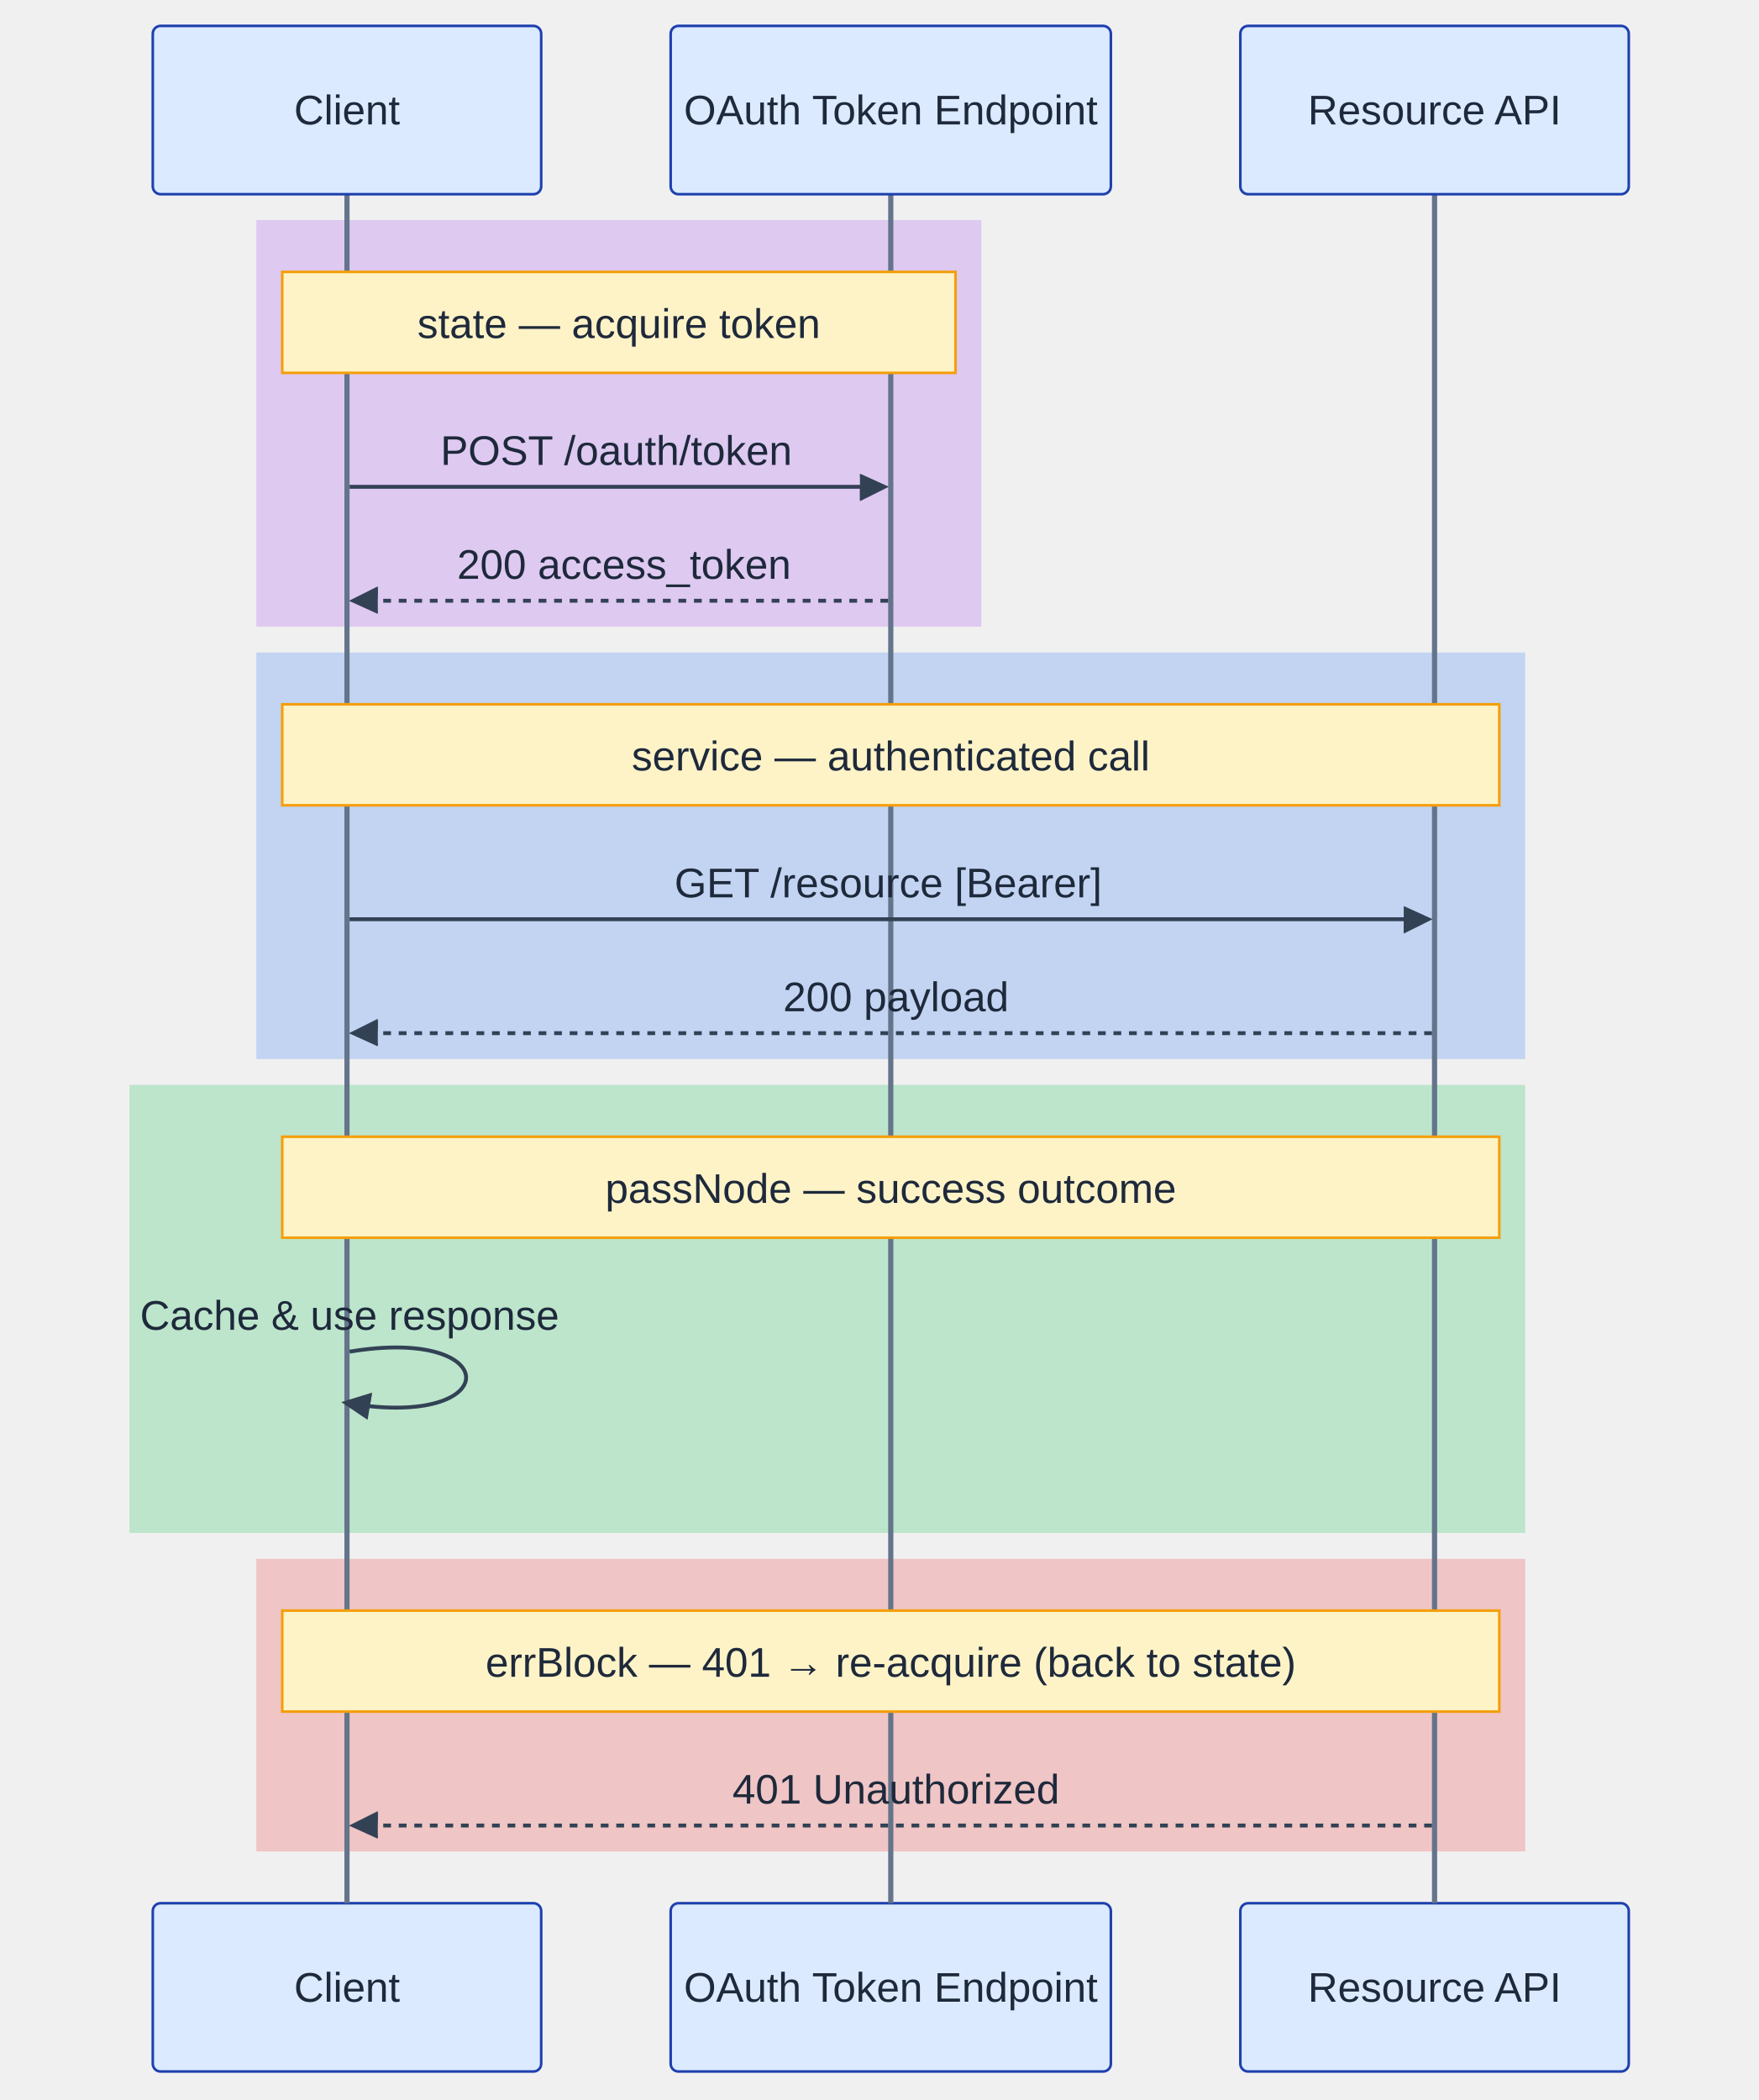
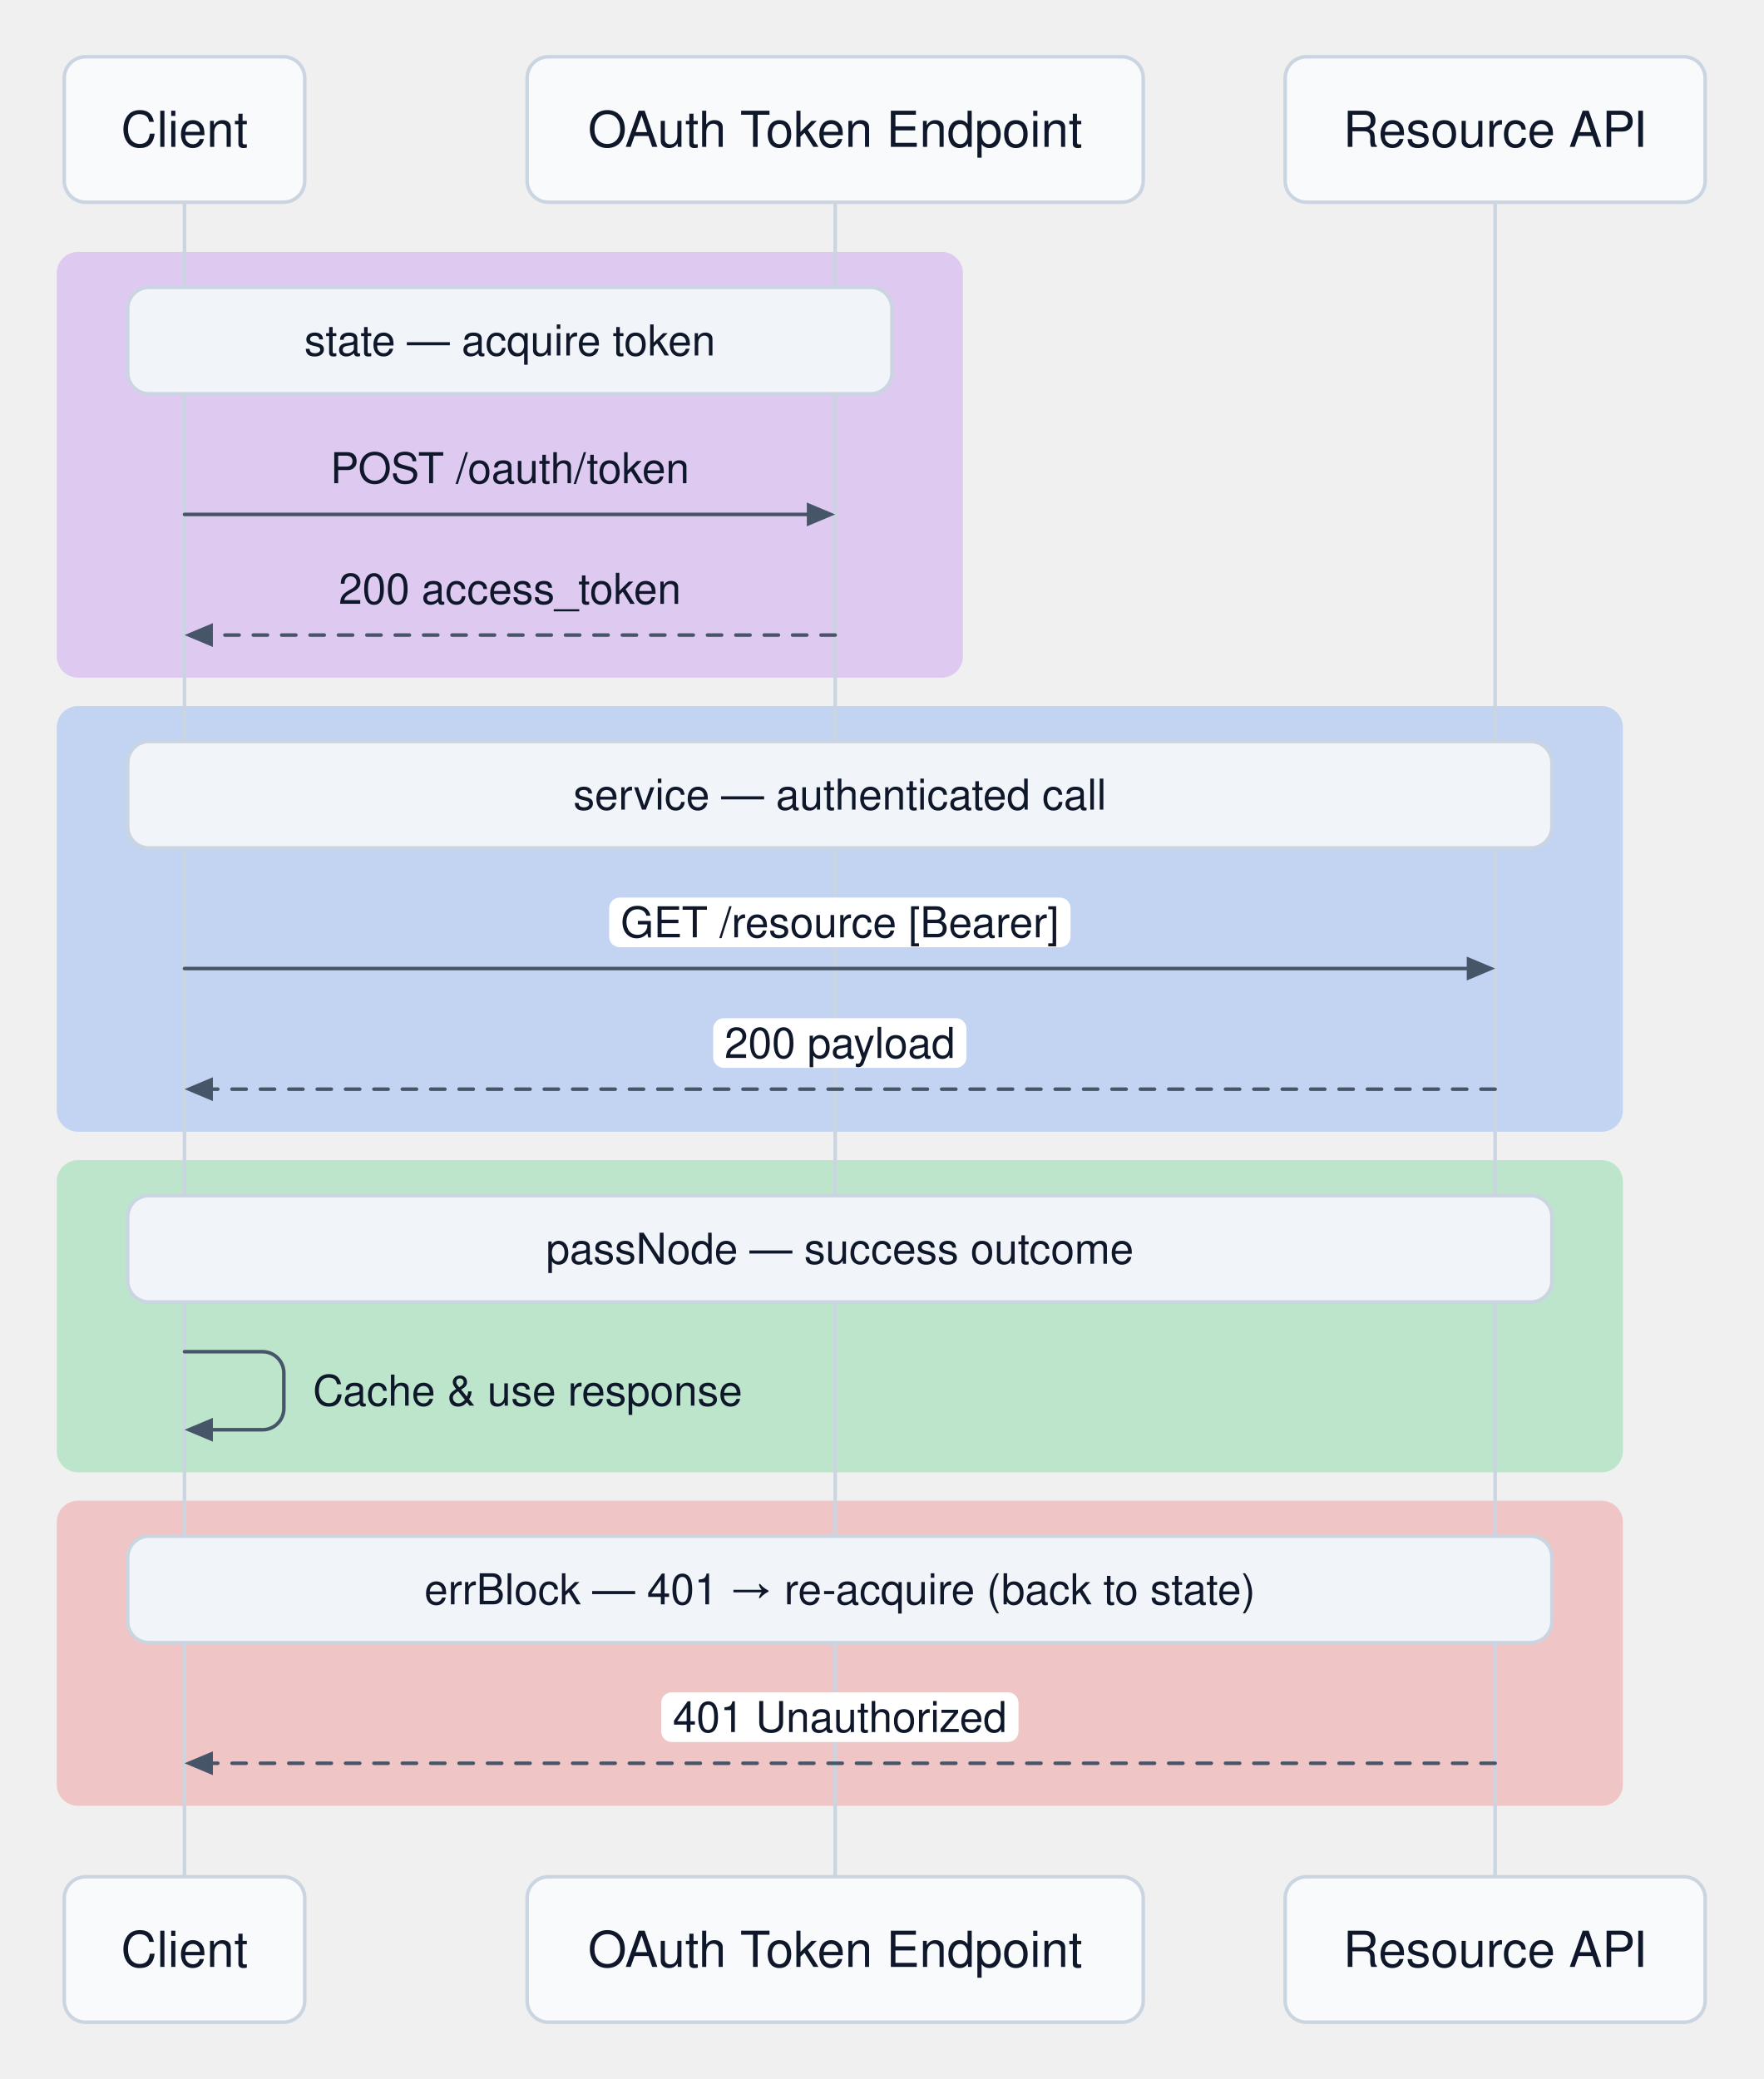
- <svg xmlns="http://www.w3.org/2000/svg" id="my-svg" width="100%" style="max-width: 679px; background-color: transparent;" viewBox="-59 -10 679 811" role="graphics-document document" aria-roledescription="sequence">
-   <rect x="40" y="592" fill="rgba(239, 68, 68, 0.25)" width="490" height="113" class="rect" />
-   <rect x="-9" y="409" fill="rgba(34, 197, 94, 0.25)" width="539" height="173" class="rect" />
-   <rect x="40" y="242" fill="rgba(59, 130, 246, 0.25)" width="490" height="157" class="rect" />
-   <rect x="40" y="75" fill="rgba(168, 85, 247, 0.25)" width="280" height="157" class="rect" />
-   <g>
-     <rect x="420" y="725" fill="#eaeaea" stroke="#666" width="150" height="65" name="API" rx="3" ry="3" class="actor actor-bottom" />
-     <text x="495" y="757.5" dominant-baseline="central" alignment-baseline="central" class="actor actor-box" style="text-anchor: middle; font-size: 16px; font-weight: 400;">
-       <tspan x="495" dy="0">Resource API</tspan>
-     </text>
-   </g>
-   <g>
-     <rect x="200" y="725" fill="#eaeaea" stroke="#666" width="170" height="65" name="Token" rx="3" ry="3" class="actor actor-bottom" />
-     <text x="285" y="757.5" dominant-baseline="central" alignment-baseline="central" class="actor actor-box" style="text-anchor: middle; font-size: 16px; font-weight: 400;">
-       <tspan x="285" dy="0">OAuth Token Endpoint</tspan>
-     </text>
-   </g>
-   <g>
-     <rect x="0" y="725" fill="#eaeaea" stroke="#666" width="150" height="65" name="Client" rx="3" ry="3" class="actor actor-bottom" />
-     <text x="75" y="757.5" dominant-baseline="central" alignment-baseline="central" class="actor actor-box" style="text-anchor: middle; font-size: 16px; font-weight: 400;">
-       <tspan x="75" dy="0">Client</tspan>
-     </text>
-   </g>
-   <g>
-     <line id="actor2" x1="495" y1="65" x2="495" y2="725" class="actor-line 200" stroke-width="0.5px" stroke="#999" name="API" />
-     <g id="root-2">
-       <rect x="420" y="0" fill="#eaeaea" stroke="#666" width="150" height="65" name="API" rx="3" ry="3" class="actor actor-top" />
-       <text x="495" y="32.5" dominant-baseline="central" alignment-baseline="central" class="actor actor-box" style="text-anchor: middle; font-size: 16px; font-weight: 400;">
-         <tspan x="495" dy="0">Resource API</tspan>
-       </text>
+ <svg xmlns="http://www.w3.org/2000/svg" class="pele pele-sequence" viewBox="0 0 497 586" width="497" height="586" style="max-width:100%;height:auto;--_bg:#FFFFFF;--_fg:#0F172A;--_m:#475569;--_l:#475569;--_s:#F8FAFC;--_a:#F1F5F9;--_b:#CBD5E1;--_c:#1E40AF;color:#0F172A;--_r:6px;--_fm:Menlo, Consolas, monospace;font:14px sans-serif;letter-spacing:normal;word-spacing:normal;text-transform:none;direction:ltr;font-family:Helvetica Neue, Helvetica, Arial, sans-serif" fill="#0F172A" role="graphics-document document" aria-roledescription="sequence">
+   <g transform="translate(52,16)">
+     <g class="pele-rects" fill="#F1F5F9">
+       <rect class="pele-rect" x="-36" y="407" width="441.39" height="86" style="rx:6px;fill:rgba(239, 68, 68, 0.25);" />
+       <rect class="pele-rect" x="-36" y="311" width="441.39" height="88" style="rx:6px;fill:rgba(34, 197, 94, 0.25);" />
+       <rect class="pele-rect" x="-36" y="183" width="441.39" height="120" style="rx:6px;fill:rgba(59, 130, 246, 0.25);" />
+       <rect class="pele-rect" x="-36" y="55" width="255.39" height="120" style="rx:6px;fill:rgba(168, 85, 247, 0.25);" />
+     </g>
+     <g class="pele-lifelines" fill="none" stroke="#CBD5E1">
+       <path class="pele-lifeline" data-id="Client" d="M0,41V513" />
+       <path class="pele-lifeline" data-id="Token" d="M183.39,41V513" />
+       <path class="pele-lifeline" data-id="API" d="M369.39,41V513" />
+     </g>
+     <g class="pele-edges" fill="none" stroke="#475569" stroke-linecap="round">
+       <g class="pele-edge pele-message" data-id="i2">
+         <path d="M0,129H176.39" />
+         <path class="pele-marker" d="M183.39,129L175.39,132.36L175.39,125.64Z" fill="#475569" stroke="none" />
+       </g>
+       <g class="pele-edge pele-message" data-id="i3">
+         <path d="M183.39,163H7" stroke-dasharray="4 4" />
+         <path class="pele-marker" d="M0,163L8,159.64L8,166.36Z" fill="#475569" stroke="none" />
+       </g>
+       <g class="pele-edge pele-message" data-id="i7">
+         <path d="M0,257H362.39" />
+         <path class="pele-marker" d="M369.39,257L361.39,260.36L361.39,253.64Z" fill="#475569" stroke="none" />
+       </g>
+       <g class="pele-edge pele-message" data-id="i8">
+         <path d="M369.39,291H7" stroke-dasharray="4 4" />
+         <path class="pele-marker" d="M0,291L8,287.64L8,294.36Z" fill="#475569" stroke="none" />
+       </g>
+       <g class="pele-edge pele-message" data-id="i12">
+         <path d="M0,365H22A6,6 0 0 1 28,371V381A6,6 0 0 1 22,387H7" />
+         <path class="pele-marker" d="M0,387L8,383.64L8,390.36Z" fill="#475569" stroke="none" />
+       </g>
+       <g class="pele-edge pele-message" data-id="i16">
+         <path d="M369.39,481H7" stroke-dasharray="4 4" />
+         <path class="pele-marker" d="M0,481L8,477.64L8,484.36Z" fill="#475569" stroke="none" />
+       </g>
+     </g>
+     <g class="pele-edge-labels" font-size="12">
+       <g class="pele-edge-label" data-id="i2">
+         <text x="91.7" y="120.2" text-anchor="middle">POST /oauth/token</text>
+       </g>
+       <g class="pele-edge-label" data-id="i3">
+         <text x="91.7" y="154.2" text-anchor="middle">200 access_token</text>
+       </g>
+       <g class="pele-edge-label" data-id="i7">
+         <rect x="119.68" y="237" width="130.04" height="14" rx="3" fill="#FFFFFF" stroke="none" />
+         <text x="184.7" y="248.2" text-anchor="middle">GET /resource [Bearer]</text>
+       </g>
+       <g class="pele-edge-label" data-id="i8">
+         <rect x="149.01" y="271" width="71.38" height="14" rx="3" fill="#FFFFFF" stroke="none" />
+         <text x="184.7" y="282.2" text-anchor="middle">200 payload</text>
+       </g>
+       <g class="pele-edge-label" data-id="i12">
+         <text x="96.7" y="380.2" text-anchor="middle">Cache &amp; use response</text>
+       </g>
+       <g class="pele-edge-label" data-id="i16">
+         <rect x="134.34" y="461" width="100.72" height="14" rx="3" fill="#FFFFFF" stroke="none" />
+         <text x="184.7" y="472.2" text-anchor="middle">401 Unauthorized</text>
+       </g>
+     </g>
+     <g class="pele-notes" font-size="12" fill="#F1F5F9" stroke="#CBD5E1">
+       <g class="pele-note" data-id="i1">
+         <rect x="-16" y="65" width="215.39" height="30" style="rx:6px" />
+         <text class="pele-label" stroke="none" fill="#0F172A" x="91.7" y="84.2" text-anchor="middle">state — acquire token</text>
+       </g>
+       <g class="pele-note" data-id="i6">
+         <rect x="-16" y="193" width="401.39" height="30" style="rx:6px" />
+         <text class="pele-label" stroke="none" fill="#0F172A" x="184.7" y="212.2" text-anchor="middle">service — authenticated call</text>
+       </g>
+       <g class="pele-note" data-id="i11">
+         <rect x="-16" y="321" width="401.39" height="30" style="rx:6px" />
+         <text class="pele-label" stroke="none" fill="#0F172A" x="184.7" y="340.2" text-anchor="middle">passNode — success outcome</text>
+       </g>
+       <g class="pele-note" data-id="i15">
+         <rect x="-16" y="417" width="401.39" height="30" style="rx:6px" />
+         <text class="pele-label" stroke="none" fill="#0F172A" x="184.7" y="436.2" text-anchor="middle">errBlock — 401 → re-acquire (back to state)</text>
+       </g>
+     </g>
+     <g class="pele-nodes">
+       <g class="pele-node pele-actor pele-actor-participant pele-actor-footer" data-id="Client">
+         <rect x="-33.89" y="513" width="67.78" height="41" fill="#F8FAFC" stroke="#CBD5E1" style="rx:6px" />
+         <text class="pele-label" x="0" y="538.4" text-anchor="middle">Client</text>
+       </g>
+       <g class="pele-node pele-actor pele-actor-participant pele-actor-footer" data-id="Token">
+         <rect x="96.57" y="513" width="173.64" height="41" fill="#F8FAFC" stroke="#CBD5E1" style="rx:6px" />
+         <text class="pele-label" x="183.39" y="538.4" text-anchor="middle">OAuth Token Endpoint</text>
+       </g>
+       <g class="pele-node pele-actor pele-actor-participant pele-actor-footer" data-id="API">
+         <rect x="310.21" y="513" width="118.37" height="41" fill="#F8FAFC" stroke="#CBD5E1" style="rx:6px" />
+         <text class="pele-label" x="369.39" y="538.4" text-anchor="middle">Resource API</text>
+       </g>
+       <g class="pele-node pele-actor pele-actor-participant" data-id="Client">
+         <rect x="-33.89" y="0" width="67.78" height="41" fill="#F8FAFC" stroke="#CBD5E1" style="rx:6px" />
+         <text class="pele-label" x="0" y="25.4" text-anchor="middle">Client</text>
+       </g>
+       <g class="pele-node pele-actor pele-actor-participant" data-id="Token">
+         <rect x="96.57" y="0" width="173.64" height="41" fill="#F8FAFC" stroke="#CBD5E1" style="rx:6px" />
+         <text class="pele-label" x="183.39" y="25.4" text-anchor="middle">OAuth Token Endpoint</text>
+       </g>
+       <g class="pele-node pele-actor pele-actor-participant" data-id="API">
+         <rect x="310.21" y="0" width="118.37" height="41" fill="#F8FAFC" stroke="#CBD5E1" style="rx:6px" />
+         <text class="pele-label" x="369.39" y="25.4" text-anchor="middle">Resource API</text>
+       </g>
    </g>
  </g>
-   <g>
-     <line id="actor1" x1="285" y1="65" x2="285" y2="725" class="actor-line 200" stroke-width="0.5px" stroke="#999" name="Token" />
-     <g id="root-1">
-       <rect x="200" y="0" fill="#eaeaea" stroke="#666" width="170" height="65" name="Token" rx="3" ry="3" class="actor actor-top" />
-       <text x="285" y="32.5" dominant-baseline="central" alignment-baseline="central" class="actor actor-box" style="text-anchor: middle; font-size: 16px; font-weight: 400;">
-         <tspan x="285" dy="0">OAuth Token Endpoint</tspan>
-       </text>
-     </g>
-   </g>
-   <g>
-     <line id="actor0" x1="75" y1="65" x2="75" y2="725" class="actor-line 200" stroke-width="0.5px" stroke="#999" name="Client" />
-     <g id="root-0">
-       <rect x="0" y="0" fill="#eaeaea" stroke="#666" width="150" height="65" name="Client" rx="3" ry="3" class="actor actor-top" />
-       <text x="75" y="32.5" dominant-baseline="central" alignment-baseline="central" class="actor actor-box" style="text-anchor: middle; font-size: 16px; font-weight: 400;">
-         <tspan x="75" dy="0">Client</tspan>
-       </text>
-     </g>
-   </g>
-   <style>#my-svg{font-family:"trebuchet ms",verdana,arial,sans-serif;font-size:16px;fill:#1E293B;}@keyframes edge-animation-frame{from{stroke-dashoffset:0;}}@keyframes dash{to{stroke-dashoffset:0;}}#my-svg .edge-animation-slow{stroke-dasharray:9,5!important;stroke-dashoffset:900;animation:dash 50s linear infinite;stroke-linecap:round;}#my-svg .edge-animation-fast{stroke-dasharray:9,5!important;stroke-dashoffset:900;animation:dash 20s linear infinite;stroke-linecap:round;}#my-svg .error-icon{fill:#F1F5F9;}#my-svg .error-text{fill:#0e0a06;stroke:#0e0a06;}#my-svg .edge-thickness-normal{stroke-width:1px;}#my-svg .edge-thickness-thick{stroke-width:3.5px;}#my-svg .edge-pattern-solid{stroke-dasharray:0;}#my-svg .edge-thickness-invisible{stroke-width:0;fill:none;}#my-svg .edge-pattern-dashed{stroke-dasharray:3;}#my-svg .edge-pattern-dotted{stroke-dasharray:2;}#my-svg .marker{fill:#475569;stroke:#475569;}#my-svg .marker.cross{stroke:#475569;}#my-svg svg{font-family:"trebuchet ms",verdana,arial,sans-serif;font-size:16px;}#my-svg p{margin:0;}#my-svg .actor{stroke:#1E40AF;fill:#DBEAFE;}#my-svg text.actor&gt;tspan{fill:#1E293B;stroke:none;}#my-svg .actor-line{stroke:#64748B;}#my-svg .innerArc{stroke-width:1.5;stroke-dasharray:none;}#my-svg .messageLine0{stroke-width:1.5;stroke-dasharray:none;stroke:#334155;}#my-svg .messageLine1{stroke-width:1.5;stroke-dasharray:2,2;stroke:#334155;}#my-svg #arrowhead path{fill:#334155;stroke:#334155;}#my-svg .sequenceNumber{fill:#FFFFFF;}#my-svg #sequencenumber{fill:#334155;}#my-svg #crosshead path{fill:#334155;stroke:#334155;}#my-svg .messageText{fill:#1E293B;stroke:none;}#my-svg .labelBox{stroke:#475569;fill:#F1F5F9;}#my-svg .labelText,#my-svg .labelText&gt;tspan{fill:#1E293B;stroke:none;}#my-svg .loopText,#my-svg .loopText&gt;tspan{fill:#1E293B;stroke:none;}#my-svg .loopLine{stroke-width:2px;stroke-dasharray:2,2;stroke:#475569;fill:#475569;}#my-svg .note{stroke:#F59E0B;fill:#FEF3C7;}#my-svg .noteText,#my-svg .noteText&gt;tspan{fill:#1E293B;stroke:none;}#my-svg .activation0{fill:#E2E8F0;stroke:#64748B;}#my-svg .activation1{fill:#E2E8F0;stroke:#64748B;}#my-svg .activation2{fill:#E2E8F0;stroke:#64748B;}#my-svg .actorPopupMenu{position:absolute;}#my-svg .actorPopupMenuPanel{position:absolute;fill:#DBEAFE;box-shadow:0px 8px 16px 0px rgba(0,0,0,0.2);filter:drop-shadow(3px 5px 2px rgb(0 0 0 / 0.4));}#my-svg .actor-man line{stroke:#1E40AF;fill:#DBEAFE;}#my-svg .actor-man circle,#my-svg line{stroke:#1E40AF;fill:#DBEAFE;stroke-width:2px;}#my-svg :root{--mermaid-font-family:"trebuchet ms",verdana,arial,sans-serif;}</style>
-   <g />
-   <defs>
-     <symbol id="computer" width="24" height="24">
-       <path transform="scale(.5)" d="M2 2v13h20v-13h-20zm18 11h-16v-9h16v9zm-10.228 6l.466-1h3.524l.467 1h-4.457zm14.228 3h-24l2-6h2.104l-1.33 4h18.45l-1.297-4h2.073l2 6zm-5-10h-14v-7h14v7z" />
-     </symbol>
-   </defs>
-   <defs>
-     <symbol id="database" fill-rule="evenodd" clip-rule="evenodd">
-       <path transform="scale(.5)" d="M12.258.001l.256.004.255.005.253.008.251.01.249.012.247.015.246.016.242.019.241.02.239.023.236.024.233.027.231.028.229.031.225.032.223.034.22.036.217.038.214.04.211.041.208.043.205.045.201.046.198.048.194.05.191.051.187.053.183.054.18.056.175.057.172.059.168.06.163.061.16.063.155.064.15.066.074.033.073.033.071.034.07.034.069.035.068.035.067.035.066.035.064.036.064.036.062.036.06.036.06.037.058.037.058.037.055.038.055.038.053.038.052.038.051.039.05.039.048.039.047.039.045.04.044.04.043.04.041.04.04.041.039.041.037.041.036.041.034.041.033.042.032.042.03.042.029.042.027.042.026.043.024.043.023.043.021.043.02.043.018.044.017.043.015.044.013.044.012.044.011.045.009.044.007.045.006.045.004.045.002.045.001.045v17l-.001.045-.002.045-.004.045-.006.045-.007.045-.009.044-.011.045-.012.044-.013.044-.015.044-.017.043-.018.044-.02.043-.021.043-.023.043-.024.043-.026.043-.027.042-.029.042-.03.042-.032.042-.033.042-.034.041-.036.041-.037.041-.039.041-.04.041-.041.04-.043.04-.044.04-.045.04-.047.039-.048.039-.05.039-.051.039-.052.038-.053.038-.055.038-.055.038-.058.037-.058.037-.06.037-.06.036-.062.036-.064.036-.064.036-.066.035-.067.035-.068.035-.069.035-.07.034-.071.034-.073.033-.074.033-.15.066-.155.064-.16.063-.163.061-.168.06-.172.059-.175.057-.18.056-.183.054-.187.053-.191.051-.194.05-.198.048-.201.046-.205.045-.208.043-.211.041-.214.04-.217.038-.22.036-.223.034-.225.032-.229.031-.231.028-.233.027-.236.024-.239.023-.241.02-.242.019-.246.016-.247.015-.249.012-.251.01-.253.008-.255.005-.256.004-.258.001-.258-.001-.256-.004-.255-.005-.253-.008-.251-.01-.249-.012-.247-.015-.245-.016-.243-.019-.241-.02-.238-.023-.236-.024-.234-.027-.231-.028-.228-.031-.226-.032-.223-.034-.22-.036-.217-.038-.214-.04-.211-.041-.208-.043-.204-.045-.201-.046-.198-.048-.195-.05-.19-.051-.187-.053-.184-.054-.179-.056-.176-.057-.172-.059-.167-.06-.164-.061-.159-.063-.155-.064-.151-.066-.074-.033-.072-.033-.072-.034-.07-.034-.069-.035-.068-.035-.067-.035-.066-.035-.064-.036-.063-.036-.062-.036-.061-.036-.06-.037-.058-.037-.057-.037-.056-.038-.055-.038-.053-.038-.052-.038-.051-.039-.049-.039-.049-.039-.046-.039-.046-.04-.044-.04-.043-.04-.041-.04-.04-.041-.039-.041-.037-.041-.036-.041-.034-.041-.033-.042-.032-.042-.03-.042-.029-.042-.027-.042-.026-.043-.024-.043-.023-.043-.021-.043-.02-.043-.018-.044-.017-.043-.015-.044-.013-.044-.012-.044-.011-.045-.009-.044-.007-.045-.006-.045-.004-.045-.002-.045-.001-.045v-17l.001-.045.002-.045.004-.045.006-.045.007-.045.009-.044.011-.045.012-.044.013-.044.015-.044.017-.043.018-.044.02-.043.021-.043.023-.043.024-.043.026-.043.027-.042.029-.042.03-.042.032-.042.033-.042.034-.041.036-.041.037-.041.039-.041.04-.041.041-.04.043-.04.044-.04.046-.04.046-.039.049-.039.049-.039.051-.039.052-.038.053-.038.055-.038.056-.038.057-.037.058-.037.06-.037.061-.036.062-.036.063-.036.064-.036.066-.035.067-.035.068-.035.069-.035.07-.034.072-.034.072-.033.074-.033.151-.066.155-.064.159-.063.164-.061.167-.06.172-.059.176-.057.179-.056.184-.054.187-.053.19-.051.195-.05.198-.048.201-.046.204-.045.208-.043.211-.041.214-.04.217-.038.22-.036.223-.034.226-.032.228-.031.231-.028.234-.027.236-.024.238-.023.241-.02.243-.019.245-.016.247-.015.249-.012.251-.01.253-.008.255-.005.256-.004.258-.001.258.001zm-9.258 20.499v.01l.001.021.003.021.004.022.005.021.006.022.007.022.009.023.01.022.011.023.012.023.013.023.015.023.016.024.017.023.018.024.019.024.021.024.022.025.023.024.024.025.052.049.056.05.061.051.066.051.07.051.075.051.079.052.084.052.088.052.092.052.097.052.102.051.105.052.11.052.114.051.119.051.123.051.127.05.131.05.135.05.139.048.144.049.147.047.152.047.155.047.16.045.163.045.167.043.171.043.176.041.178.041.183.039.187.039.19.037.194.035.197.035.202.033.204.031.209.03.212.029.216.027.219.025.222.024.226.021.23.02.233.018.236.016.24.015.243.012.246.01.249.008.253.005.256.004.259.001.26-.001.257-.004.254-.005.25-.008.247-.011.244-.012.241-.014.237-.016.233-.018.231-.021.226-.021.224-.024.22-.026.216-.027.212-.028.21-.031.205-.031.202-.034.198-.034.194-.036.191-.037.187-.039.183-.04.179-.04.175-.042.172-.043.168-.044.163-.045.16-.046.155-.046.152-.047.148-.048.143-.049.139-.049.136-.05.131-.05.126-.05.123-.051.118-.052.114-.051.11-.052.106-.052.101-.052.096-.052.092-.052.088-.053.083-.051.079-.052.074-.052.07-.051.065-.051.06-.051.056-.05.051-.05.023-.024.023-.025.021-.024.02-.024.019-.024.018-.024.017-.024.015-.023.014-.024.013-.023.012-.023.01-.023.01-.022.008-.022.006-.022.006-.022.004-.022.004-.021.001-.021.001-.021v-4.127l-.077.055-.08.053-.083.054-.085.053-.087.052-.09.052-.093.051-.095.05-.097.05-.1.049-.102.049-.105.048-.106.047-.109.047-.111.046-.114.045-.115.045-.118.044-.12.043-.122.042-.124.042-.126.041-.128.04-.13.04-.132.038-.134.038-.135.037-.138.037-.139.035-.142.035-.143.034-.144.033-.147.032-.148.031-.15.03-.151.03-.153.029-.154.027-.156.027-.158.026-.159.025-.161.024-.162.023-.163.022-.165.021-.166.02-.167.019-.169.018-.169.017-.171.016-.173.015-.173.014-.175.013-.175.012-.177.011-.178.01-.179.008-.179.008-.181.006-.182.005-.182.004-.184.003-.184.002h-.37l-.184-.002-.184-.003-.182-.004-.182-.005-.181-.006-.179-.008-.179-.008-.178-.01-.176-.011-.176-.012-.175-.013-.173-.014-.172-.015-.171-.016-.17-.017-.169-.018-.167-.019-.166-.02-.165-.021-.163-.022-.162-.023-.161-.024-.159-.025-.157-.026-.156-.027-.155-.027-.153-.029-.151-.03-.15-.03-.148-.031-.146-.032-.145-.033-.143-.034-.141-.035-.14-.035-.137-.037-.136-.037-.134-.038-.132-.038-.13-.04-.128-.04-.126-.041-.124-.042-.122-.042-.12-.044-.117-.043-.116-.045-.113-.045-.112-.046-.109-.047-.106-.047-.105-.048-.102-.049-.1-.049-.097-.05-.095-.05-.093-.052-.09-.051-.087-.052-.085-.053-.083-.054-.08-.054-.077-.054v4.127zm0-5.654v.011l.001.021.003.021.004.021.005.022.006.022.007.022.009.022.01.022.011.023.012.023.013.023.015.024.016.023.017.024.018.024.019.024.021.024.022.024.023.025.024.024.052.05.056.05.061.05.066.051.07.051.075.052.079.051.084.052.088.052.092.052.097.052.102.052.105.052.11.051.114.051.119.052.123.05.127.051.131.05.135.049.139.049.144.048.147.048.152.047.155.046.16.045.163.045.167.044.171.042.176.042.178.04.183.04.187.038.19.037.194.036.197.034.202.033.204.032.209.03.212.028.216.027.219.025.222.024.226.022.23.02.233.018.236.016.24.014.243.012.246.01.249.008.253.006.256.003.259.001.26-.001.257-.003.254-.006.25-.008.247-.01.244-.012.241-.015.237-.016.233-.018.231-.02.226-.022.224-.024.22-.025.216-.027.212-.029.21-.03.205-.032.202-.033.198-.035.194-.036.191-.037.187-.039.183-.039.179-.041.175-.042.172-.043.168-.044.163-.045.16-.045.155-.047.152-.047.148-.048.143-.048.139-.05.136-.049.131-.05.126-.051.123-.051.118-.051.114-.052.11-.052.106-.052.101-.052.096-.052.092-.052.088-.052.083-.052.079-.052.074-.051.07-.052.065-.051.06-.05.056-.051.051-.049.023-.025.023-.024.021-.025.02-.024.019-.024.018-.024.017-.024.015-.023.014-.023.013-.024.012-.022.01-.023.01-.023.008-.022.006-.022.006-.022.004-.021.004-.022.001-.021.001-.021v-4.139l-.077.054-.08.054-.083.054-.085.052-.087.053-.09.051-.093.051-.095.051-.097.05-.1.049-.102.049-.105.048-.106.047-.109.047-.111.046-.114.045-.115.044-.118.044-.12.044-.122.042-.124.042-.126.041-.128.04-.13.039-.132.039-.134.038-.135.037-.138.036-.139.036-.142.035-.143.033-.144.033-.147.033-.148.031-.15.03-.151.03-.153.028-.154.028-.156.027-.158.026-.159.025-.161.024-.162.023-.163.022-.165.021-.166.02-.167.019-.169.018-.169.017-.171.016-.173.015-.173.014-.175.013-.175.012-.177.011-.178.009-.179.009-.179.007-.181.007-.182.005-.182.004-.184.003-.184.002h-.37l-.184-.002-.184-.003-.182-.004-.182-.005-.181-.007-.179-.007-.179-.009-.178-.009-.176-.011-.176-.012-.175-.013-.173-.014-.172-.015-.171-.016-.17-.017-.169-.018-.167-.019-.166-.02-.165-.021-.163-.022-.162-.023-.161-.024-.159-.025-.157-.026-.156-.027-.155-.028-.153-.028-.151-.03-.15-.03-.148-.031-.146-.033-.145-.033-.143-.033-.141-.035-.14-.036-.137-.036-.136-.037-.134-.038-.132-.039-.13-.039-.128-.04-.126-.041-.124-.042-.122-.043-.12-.043-.117-.044-.116-.044-.113-.046-.112-.046-.109-.046-.106-.047-.105-.048-.102-.049-.1-.049-.097-.05-.095-.051-.093-.051-.09-.051-.087-.053-.085-.052-.083-.054-.08-.054-.077-.054v4.139zm0-5.666v.011l.001.02.003.022.004.021.005.022.006.021.007.022.009.023.01.022.011.023.012.023.013.023.015.023.016.024.017.024.018.023.019.024.021.025.022.024.023.024.024.025.052.05.056.05.061.05.066.051.07.051.075.052.079.051.084.052.088.052.092.052.097.052.102.052.105.051.11.052.114.051.119.051.123.051.127.05.131.05.135.05.139.049.144.048.147.048.152.047.155.046.16.045.163.045.167.043.171.043.176.042.178.04.183.04.187.038.19.037.194.036.197.034.202.033.204.032.209.03.212.028.216.027.219.025.222.024.226.021.23.02.233.018.236.017.24.014.243.012.246.01.249.008.253.006.256.003.259.001.26-.001.257-.003.254-.006.25-.008.247-.01.244-.013.241-.014.237-.016.233-.018.231-.02.226-.022.224-.024.22-.025.216-.027.212-.029.21-.03.205-.032.202-.033.198-.035.194-.036.191-.037.187-.039.183-.039.179-.041.175-.042.172-.043.168-.044.163-.045.16-.045.155-.047.152-.047.148-.048.143-.049.139-.049.136-.049.131-.051.126-.05.123-.051.118-.052.114-.051.11-.052.106-.052.101-.052.096-.052.092-.052.088-.052.083-.052.079-.052.074-.052.07-.051.065-.051.06-.051.056-.05.051-.049.023-.025.023-.025.021-.024.02-.024.019-.024.018-.024.017-.024.015-.023.014-.024.013-.023.012-.023.01-.022.01-.023.008-.022.006-.022.006-.022.004-.022.004-.021.001-.021.001-.021v-4.153l-.077.054-.08.054-.083.053-.085.053-.087.053-.09.051-.093.051-.095.051-.097.05-.1.049-.102.048-.105.048-.106.048-.109.046-.111.046-.114.046-.115.044-.118.044-.12.043-.122.043-.124.042-.126.041-.128.04-.13.039-.132.039-.134.038-.135.037-.138.036-.139.036-.142.034-.143.034-.144.033-.147.032-.148.032-.15.03-.151.03-.153.028-.154.028-.156.027-.158.026-.159.024-.161.024-.162.023-.163.023-.165.021-.166.02-.167.019-.169.018-.169.017-.171.016-.173.015-.173.014-.175.013-.175.012-.177.01-.178.01-.179.009-.179.007-.181.006-.182.006-.182.004-.184.003-.184.001-.185.001-.185-.001-.184-.001-.184-.003-.182-.004-.182-.006-.181-.006-.179-.007-.179-.009-.178-.01-.176-.01-.176-.012-.175-.013-.173-.014-.172-.015-.171-.016-.17-.017-.169-.018-.167-.019-.166-.02-.165-.021-.163-.023-.162-.023-.161-.024-.159-.024-.157-.026-.156-.027-.155-.028-.153-.028-.151-.03-.15-.03-.148-.032-.146-.032-.145-.033-.143-.034-.141-.034-.14-.036-.137-.036-.136-.037-.134-.038-.132-.039-.13-.039-.128-.041-.126-.041-.124-.041-.122-.043-.12-.043-.117-.044-.116-.044-.113-.046-.112-.046-.109-.046-.106-.048-.105-.048-.102-.048-.1-.05-.097-.049-.095-.051-.093-.051-.09-.052-.087-.052-.085-.053-.083-.053-.08-.054-.077-.054v4.153zm8.74-8.179l-.257.004-.254.005-.25.008-.247.011-.244.012-.241.014-.237.016-.233.018-.231.021-.226.022-.224.023-.22.026-.216.027-.212.028-.21.031-.205.032-.202.033-.198.034-.194.036-.191.038-.187.038-.183.04-.179.041-.175.042-.172.043-.168.043-.163.045-.16.046-.155.046-.152.048-.148.048-.143.048-.139.049-.136.05-.131.05-.126.051-.123.051-.118.051-.114.052-.11.052-.106.052-.101.052-.096.052-.092.052-.088.052-.083.052-.079.052-.074.051-.07.052-.065.051-.06.05-.056.05-.051.05-.023.025-.023.024-.021.024-.02.025-.019.024-.018.024-.017.023-.015.024-.014.023-.013.023-.012.023-.01.023-.01.022-.008.022-.006.023-.006.021-.004.022-.004.021-.001.021-.001.021.001.021.001.021.004.021.004.022.006.021.006.023.008.022.01.022.01.023.012.023.013.023.014.023.015.024.017.023.018.024.019.024.02.025.021.024.023.024.023.025.051.05.056.05.06.05.065.051.07.052.074.051.079.052.083.052.088.052.092.052.096.052.101.052.106.052.11.052.114.052.118.051.123.051.126.051.131.05.136.05.139.049.143.048.148.048.152.048.155.046.16.046.163.045.168.043.172.043.175.042.179.041.183.04.187.038.191.038.194.036.198.034.202.033.205.032.21.031.212.028.216.027.22.026.224.023.226.022.231.021.233.018.237.016.241.014.244.012.247.011.25.008.254.005.257.004.26.001.26-.001.257-.004.254-.005.25-.008.247-.011.244-.012.241-.014.237-.016.233-.018.231-.021.226-.022.224-.023.22-.026.216-.027.212-.028.21-.031.205-.032.202-.033.198-.034.194-.036.191-.038.187-.038.183-.04.179-.041.175-.042.172-.043.168-.043.163-.045.16-.046.155-.046.152-.048.148-.048.143-.048.139-.049.136-.05.131-.05.126-.051.123-.051.118-.051.114-.052.11-.052.106-.052.101-.052.096-.052.092-.052.088-.052.083-.052.079-.052.074-.051.07-.052.065-.051.06-.05.056-.05.051-.05.023-.025.023-.024.021-.024.02-.025.019-.024.018-.024.017-.023.015-.024.014-.023.013-.023.012-.023.01-.023.01-.022.008-.022.006-.023.006-.021.004-.022.004-.021.001-.021.001-.021-.001-.021-.001-.021-.004-.021-.004-.022-.006-.021-.006-.023-.008-.022-.01-.022-.01-.023-.012-.023-.013-.023-.014-.023-.015-.024-.017-.023-.018-.024-.019-.024-.02-.025-.021-.024-.023-.024-.023-.025-.051-.05-.056-.05-.06-.05-.065-.051-.07-.052-.074-.051-.079-.052-.083-.052-.088-.052-.092-.052-.096-.052-.101-.052-.106-.052-.11-.052-.114-.052-.118-.051-.123-.051-.126-.051-.131-.05-.136-.05-.139-.049-.143-.048-.148-.048-.152-.048-.155-.046-.16-.046-.163-.045-.168-.043-.172-.043-.175-.042-.179-.041-.183-.04-.187-.038-.191-.038-.194-.036-.198-.034-.202-.033-.205-.032-.21-.031-.212-.028-.216-.027-.22-.026-.224-.023-.226-.022-.231-.021-.233-.018-.237-.016-.241-.014-.244-.012-.247-.011-.25-.008-.254-.005-.257-.004-.26-.001-.26.001z" />
-     </symbol>
-   </defs>
-   <defs>
-     <symbol id="clock" width="24" height="24">
-       <path transform="scale(.5)" d="M12 2c5.514 0 10 4.486 10 10s-4.486 10-10 10-10-4.486-10-10 4.486-10 10-10zm0-2c-6.627 0-12 5.373-12 12s5.373 12 12 12 12-5.373 12-12-5.373-12-12-12zm5.848 12.459c.202.038.202.333.001.372-1.907.361-6.045 1.111-6.547 1.111-.719 0-1.301-.582-1.301-1.301 0-.512.77-5.447 1.125-7.445.034-.192.312-.181.343.014l.985 6.238 5.394 1.011z" />
-     </symbol>
-   </defs>
-   <defs>
-     <marker id="arrowhead" refX="7.9" refY="5" markerUnits="userSpaceOnUse" markerWidth="12" markerHeight="12" orient="auto-start-reverse">
-       <path d="M -1 0 L 10 5 L 0 10 z" />
-     </marker>
-   </defs>
-   <defs>
-     <marker id="crosshead" markerWidth="15" markerHeight="8" orient="auto" refX="4" refY="4.5">
-       <path fill="none" stroke="#000000" stroke-width="1pt" d="M 1,2 L 6,7 M 6,2 L 1,7" style="stroke-dasharray: 0, 0;" />
-     </marker>
-   </defs>
-   <defs>
-     <marker id="filled-head" refX="15.5" refY="7" markerWidth="20" markerHeight="28" orient="auto">
-       <path d="M 18,7 L9,13 L14,7 L9,1 Z" />
-     </marker>
-   </defs>
-   <defs>
-     <marker id="sequencenumber" refX="15" refY="15" markerWidth="60" markerHeight="40" orient="auto">
-       <circle cx="15" cy="15" r="6" />
-     </marker>
-   </defs>
-   <defs>
-     <marker id="solidTopArrowHead" refX="7.9" refY="7.25" markerUnits="userSpaceOnUse" markerWidth="12" markerHeight="12" orient="auto-start-reverse">
-       <path d="M 0 0 L 10 8 L 0 8 z" />
-     </marker>
-   </defs>
-   <defs>
-     <marker id="solidBottomArrowHead" refX="7.9" refY="0.75" markerUnits="userSpaceOnUse" markerWidth="12" markerHeight="12" orient="auto-start-reverse">
-       <path d="M 0 0 L 10 0 L 0 8 z" />
-     </marker>
-   </defs>
-   <defs>
-     <marker id="stickTopArrowHead" refX="7.5" refY="7" markerUnits="userSpaceOnUse" markerWidth="12" markerHeight="12" orient="auto-start-reverse">
-       <path d="M 0 0 L 7 7" stroke="black" stroke-width="1.5" fill="none" />
-     </marker>
-   </defs>
-   <defs>
-     <marker id="stickBottomArrowHead" refX="7.5" refY="0" markerUnits="userSpaceOnUse" markerWidth="12" markerHeight="12" orient="auto-start-reverse">
-       <path d="M 0 7 L 7 0" stroke="black" stroke-width="1.5" fill="none" />
-     </marker>
-   </defs>
-   <g>
-     <rect x="50" y="95" fill="#EDF2AE" stroke="#666" width="260" height="39" class="note" />
-     <text x="180" y="100" text-anchor="middle" dominant-baseline="middle" alignment-baseline="middle" class="noteText" dy="1em" style="font-size: 16px; font-weight: 400;">
-       <tspan x="180">state — acquire token</tspan>
-     </text>
-   </g>
-   <g>
-     <rect x="50" y="262" fill="#EDF2AE" stroke="#666" width="470" height="39" class="note" />
-     <text x="285" y="267" text-anchor="middle" dominant-baseline="middle" alignment-baseline="middle" class="noteText" dy="1em" style="font-size: 16px; font-weight: 400;">
-       <tspan x="285">service — authenticated call</tspan>
-     </text>
-   </g>
-   <g>
-     <rect x="50" y="429" fill="#EDF2AE" stroke="#666" width="470" height="39" class="note" />
-     <text x="285" y="434" text-anchor="middle" dominant-baseline="middle" alignment-baseline="middle" class="noteText" dy="1em" style="font-size: 16px; font-weight: 400;">
-       <tspan x="285">passNode — success outcome</tspan>
-     </text>
-   </g>
-   <g>
-     <rect x="50" y="612" fill="#EDF2AE" stroke="#666" width="470" height="39" class="note" />
-     <text x="285" y="617" text-anchor="middle" dominant-baseline="middle" alignment-baseline="middle" class="noteText" dy="1em" style="font-size: 16px; font-weight: 400;">
-       <tspan x="285">errBlock — 401 → re-acquire (back to state)</tspan>
-     </text>
-   </g>
-   <text x="179" y="149" text-anchor="middle" dominant-baseline="middle" alignment-baseline="middle" class="messageText" dy="1em" style="font-size: 16px; font-weight: 400;">POST /oauth/token</text>
-   <line x1="76" y1="178" x2="281" y2="178" class="messageLine0" stroke-width="2" stroke="none" marker-end="url(#arrowhead)" style="fill: none;" />
-   <text x="182" y="193" text-anchor="middle" dominant-baseline="middle" alignment-baseline="middle" class="messageText" dy="1em" style="font-size: 16px; font-weight: 400;">200 access_token</text>
-   <line x1="284" y1="222" x2="79" y2="222" class="messageLine1" stroke-width="2" stroke="none" marker-end="url(#arrowhead)" style="stroke-dasharray: 3, 3; fill: none;" />
-   <text x="284" y="316" text-anchor="middle" dominant-baseline="middle" alignment-baseline="middle" class="messageText" dy="1em" style="font-size: 16px; font-weight: 400;">GET /resource [Bearer]</text>
-   <line x1="76" y1="345" x2="491" y2="345" class="messageLine0" stroke-width="2" stroke="none" marker-end="url(#arrowhead)" style="fill: none;" />
-   <text x="287" y="360" text-anchor="middle" dominant-baseline="middle" alignment-baseline="middle" class="messageText" dy="1em" style="font-size: 16px; font-weight: 400;">200 payload</text>
-   <line x1="494" y1="389" x2="79" y2="389" class="messageLine1" stroke-width="2" stroke="none" marker-end="url(#arrowhead)" style="stroke-dasharray: 3, 3; fill: none;" />
-   <text x="76" y="483" text-anchor="middle" dominant-baseline="middle" alignment-baseline="middle" class="messageText" dy="1em" style="font-size: 16px; font-weight: 400;">Cache &amp; use response</text>
-   <path d="M 76,512 C 136,502 136,542 76,532" class="messageLine0" stroke-width="2" stroke="none" marker-end="url(#arrowhead)" style="fill: none;" />
-   <text x="287" y="666" text-anchor="middle" dominant-baseline="middle" alignment-baseline="middle" class="messageText" dy="1em" style="font-size: 16px; font-weight: 400;">401 Unauthorized</text>
-   <line x1="494" y1="695" x2="79" y2="695" class="messageLine1" stroke-width="2" stroke="none" marker-end="url(#arrowhead)" style="stroke-dasharray: 3, 3; fill: none;" />
</svg>
